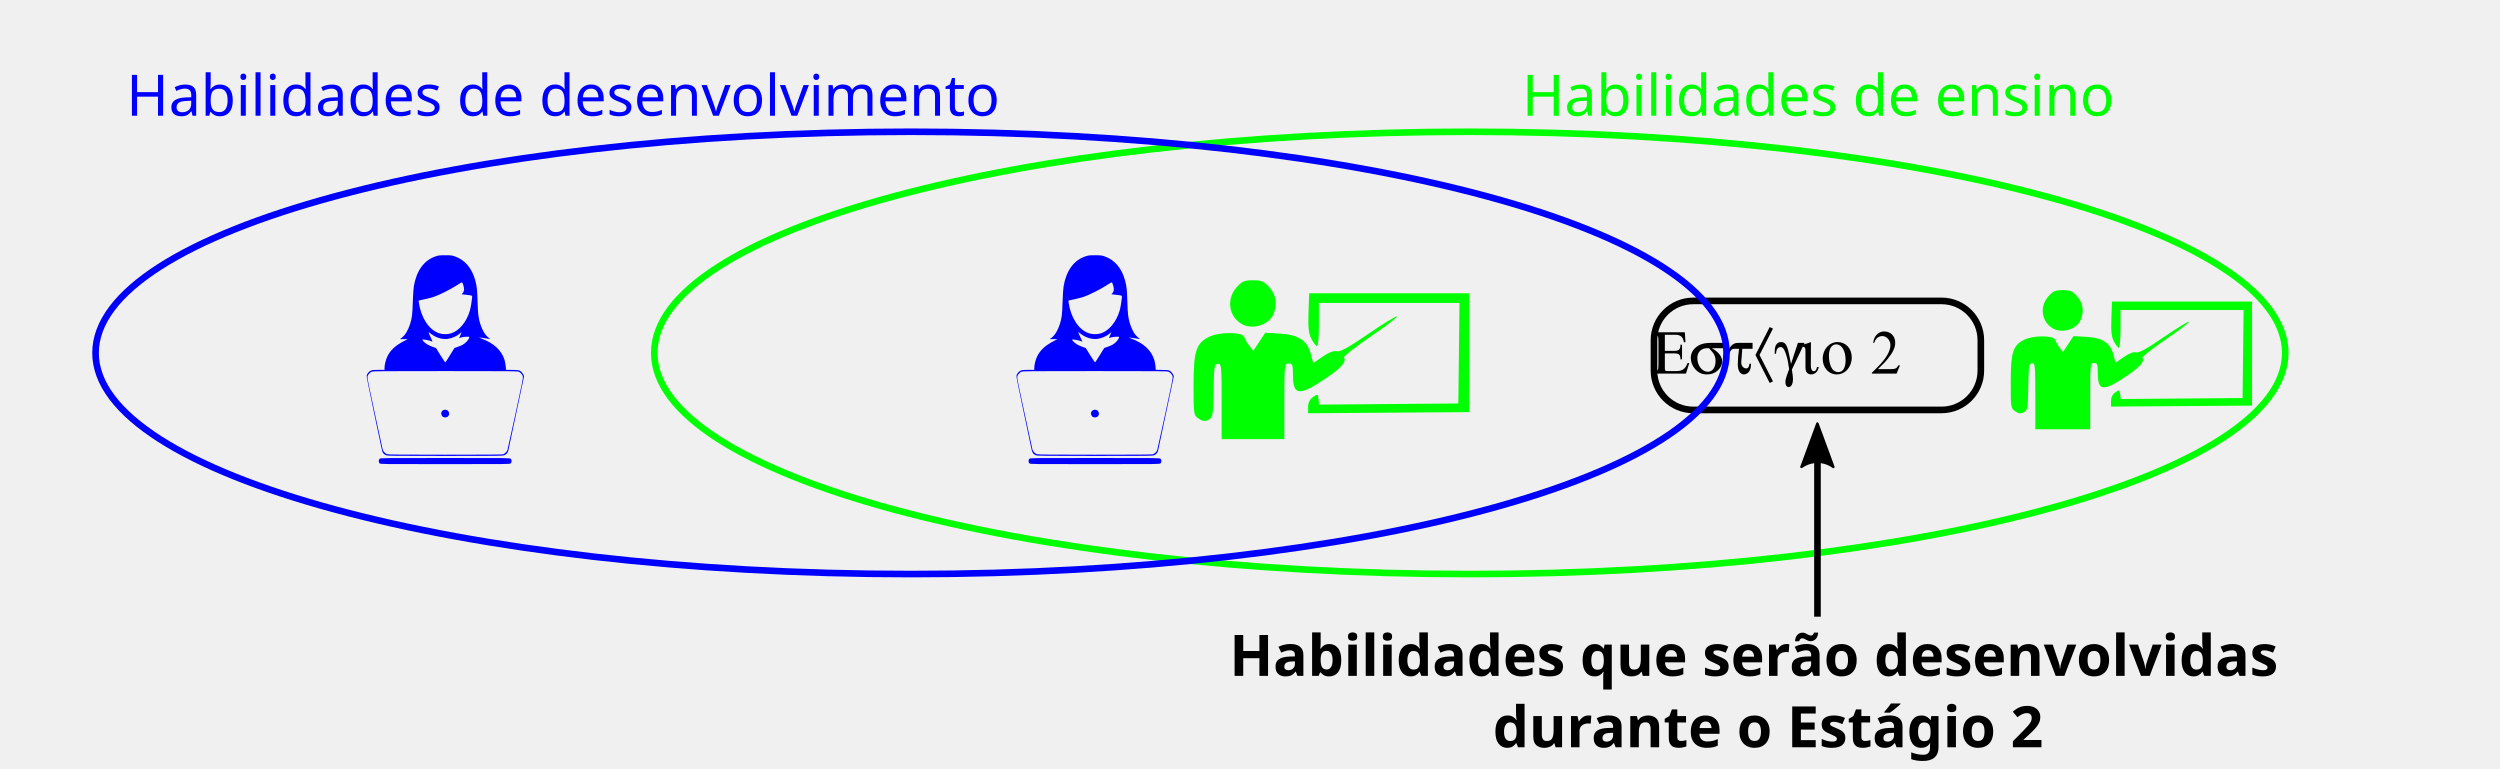
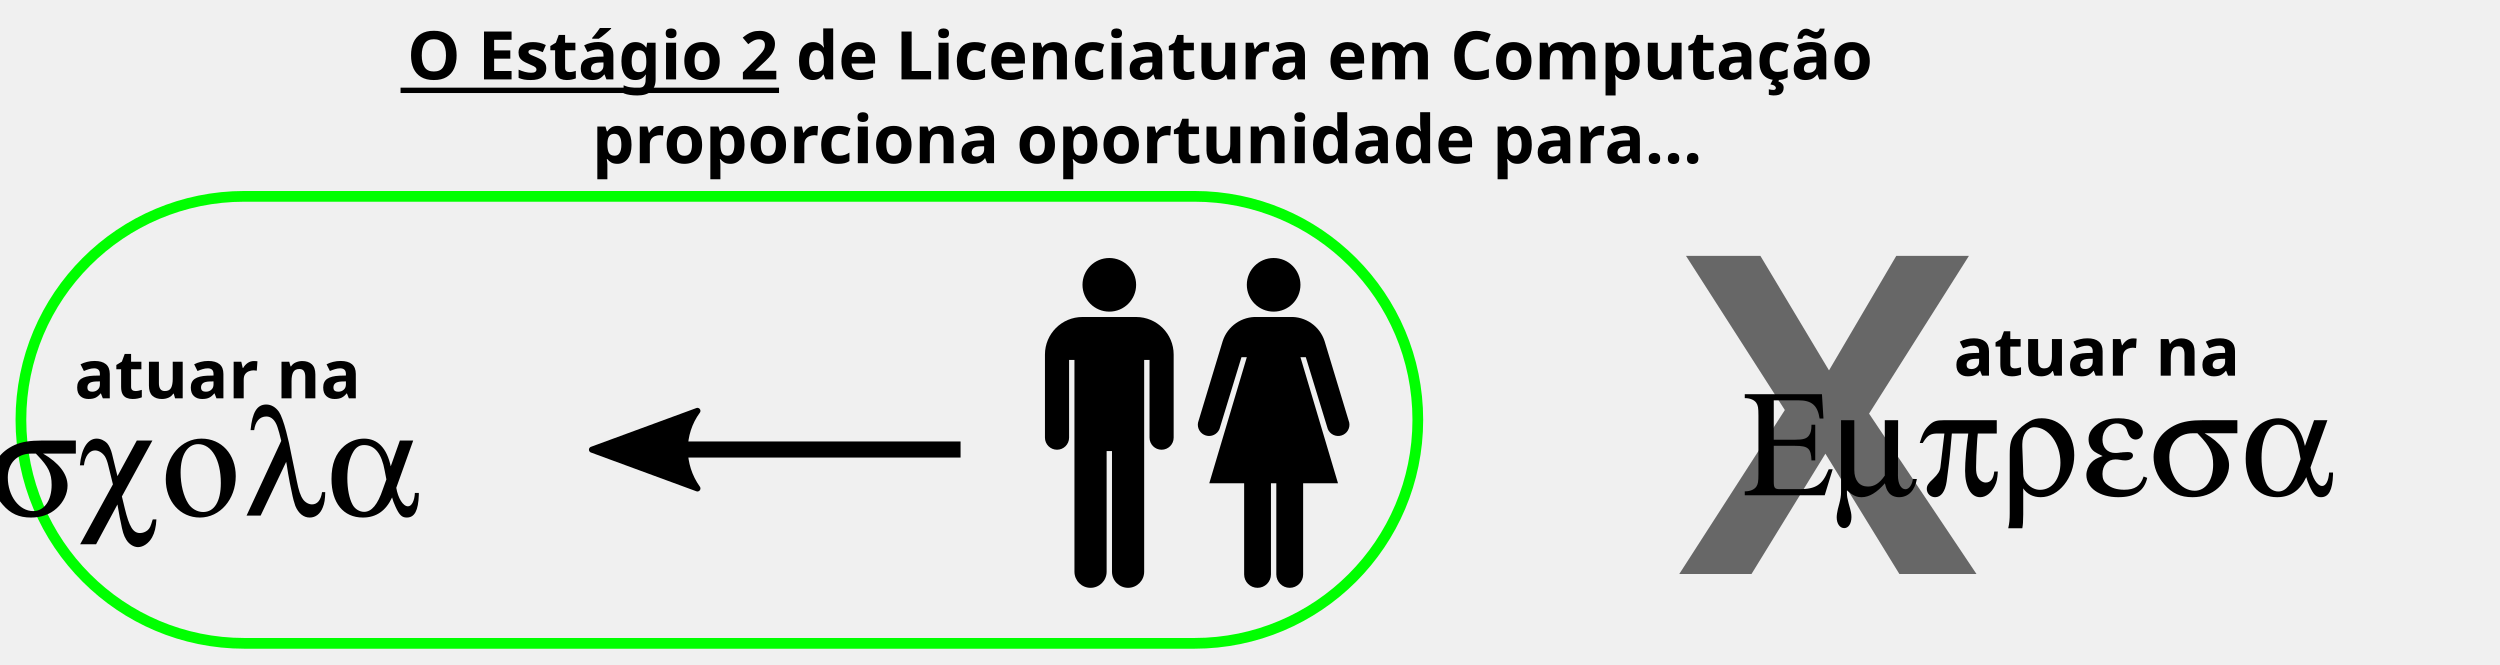
- <svg xmlns="http://www.w3.org/2000/svg" xmlns:xlink="http://www.w3.org/1999/xlink" width="755.837" height="232.21" viewBox="0 0 755.837 232.21" id="svg11637" version="1.1">
-   <defs id="defs11639">
-     <color-profile name="ISO-Uncoated" xlink:href="/usr/share/color/icc/ISOuncoated.icc" id="color-profile12868" />
+ <svg xmlns="http://www.w3.org/2000/svg" xmlns:xlink="http://www.w3.org/1999/xlink" width="466.17" height="123.965" viewBox="0 0 466.17 123.965" id="svg2" version="1.1">
+   <defs id="defs4">
+     <marker style="overflow:visible" id="marker11157" refX="0" refY="0" orient="auto">
+       <path transform="scale(-0.6,-0.6)" d="M 8.719,4.034 -2.207,0.016 8.719,-4.002 c -1.745,2.372 -1.735,5.617 -6e-7,8.035 z" style="fill:#000000;fill-opacity:1;fill-rule:evenodd;stroke:#000000;stroke-width:0.625;stroke-linejoin:round;stroke-opacity:1" id="path11159" />
+     </marker>
+     <marker orient="auto" refY="0" refX="0" id="marker11095" style="overflow:visible">
+       <path id="path11097" style="fill:#000000;fill-opacity:1;fill-rule:evenodd;stroke:#000000;stroke-width:0.625;stroke-linejoin:round;stroke-opacity:1" d="M 8.719,4.034 -2.207,0.016 8.719,-4.002 c -1.745,2.372 -1.735,5.617 -6e-7,8.035 z" transform="scale(-0.6,-0.6)" />
+     </marker>
    <marker orient="auto" refY="0" refX="0" id="Arrow2Mend" style="overflow:visible">
-       <path id="path9269" style="fill:#000000;fill-opacity:1;fill-rule:evenodd;stroke:#000000;stroke-width:0.625;stroke-linejoin:round;stroke-opacity:1" d="M 8.719,4.034 -2.207,0.016 8.719,-4.002 c -1.745,2.372 -1.735,5.617 -6e-7,8.035 z" transform="scale(-0.6,-0.6)" />
+       <path id="path9269" style="fill-rule:evenodd;stroke-width:0.625;stroke-linejoin:round" d="M 8.719,4.034 -2.207,0.016 8.719,-4.002 c -1.745,2.372 -1.735,5.617 -6e-7,8.035 z" transform="scale(-0.6,-0.6)" />
    </marker>
+     <symbol id="ToiletsMen">
+       <g style="stroke:none" id="g5180">
+         <circle cx="36" cy="9" r="5" id="circle5182" />
+         <path d="m 24,22 0,15.5 a 2.25,2.25 0 0 0 4.5,0 l 0,-14.5 1,0 0,39.5 a 3,3 0 0 0 6,0 l 0,-22.5 1,0 0,22.5 a 3,3 0 0 0 6,0 l 0,-39.5 1,0 0,14.5 a 2.25,2.25 0 0 0 4.5,0 L 48,22 a 7,7 0 0 0 -7,-7 l -10,0 a 7,7 0 0 0 -7,7 z" id="path5184" />
+       </g>
+     </symbol>
+     <symbol id="ToiletsWomen">
+       <g style="stroke:none" id="g5200">
+         <circle cx="36" cy="10" r="5" id="circle5202" />
+         <path d="m 35.5,64 a 2.5,2.5 0 0 1 -5,0 l 0,-17 -6.5,0 7,-23.5 -1,0 -4.1,13.4 a 2.1,2.1 0 0 1 -4,-1.2 L 26.5,20.5 A 6.5,6.5 0 0 1 33,16 l 6,0 a 6.5,6.5 0 0 1 6.5,4.5 l 4.6,15.2 a 2.1,2.1 0 0 1 -4,1.2 L 42,23.5 l -1,0 7,23.5 -6.5,0 0,17 a 2.5,2.5 0 0 1 -5,0 l 0,-17 -1,0 z" id="path5204" />
+       </g>
+     </symbol>
  </defs>
-   <g id="layer1" transform="translate(-51.26247,-159.358)">
-     <flowRoot xml:space="preserve" id="flowRoot12185" style="font-style:normal;font-variant:normal;font-weight:normal;font-stretch:normal;font-size:28px;line-height:125%;font-family:'Standard Symbols L';-inkscape-font-specification:'Standard Symbols L';text-align:center;letter-spacing:0px;word-spacing:0px;text-anchor:middle;fill:#ffffff;fill-opacity:1;stroke:none;stroke-width:1px;stroke-linecap:butt;stroke-linejoin:miter;stroke-opacity:1">
-       <flowRegion id="flowRegion12187">
-         <rect id="rect12189" width="80.603" height="43.731" x="144.914" y="227.469" style="fill:#ffffff" />
-       </flowRegion>
-       <flowPara id="flowPara12191" />
-     </flowRoot>
-     <ellipse ry="66.862" rx="246.552" cy="266.055" cx="495.622" id="ellipse12206" style="opacity:1;fill:none;fill-opacity:1;stroke:#00ff00;stroke-width:2;stroke-linecap:round;stroke-linejoin:round;stroke-miterlimit:4;stroke-dasharray:none;stroke-dashoffset:0;stroke-opacity:1" />
-     <text xml:space="preserve" style="font-style:normal;font-variant:normal;font-weight:normal;font-stretch:normal;font-size:17.277px;line-height:125%;font-family:'Standard Symbols L';-inkscape-font-specification:'Standard Symbols L';text-align:center;letter-spacing:0px;word-spacing:0px;text-anchor:middle;fill:#0000ff;fill-opacity:1;stroke:none;stroke-width:1px;stroke-linecap:butt;stroke-linejoin:miter;stroke-opacity:1" x="232.306" y="194.342" id="text12255">
-       <tspan x="232.306" y="194.342" id="tspan12259" style="font-style:normal;font-variant:normal;font-weight:normal;font-stretch:normal;font-size:17.277px;line-height:125%;font-family:Purisa;-inkscape-font-specification:'Purisa, Normal';text-align:center;writing-mode:lr-tb;text-anchor:middle;fill:#0000ff;fill-opacity:1">Habilidades de desenvolvimento</tspan>
+   <g id="layer1" transform="translate(-127.2734,0.2695005)">
+     <rect style="opacity:1;fill:none;fill-opacity:1;stroke:#00ff00;stroke-width:2;stroke-linecap:round;stroke-linejoin:round;stroke-miterlimit:4;stroke-dasharray:none;stroke-dashoffset:0;stroke-opacity:1" id="rect3427" width="260.477" height="83.353" x="131.173" y="36.342" ry="41.676" />
+     <g id="g11085" transform="translate(-309.4006,2.283207)">
+       <text id="text9191" y="93.591" x="490.627" style="font-style:normal;font-variant:normal;font-weight:normal;font-stretch:normal;font-size:28px;line-height:125%;font-family:'Standard Symbols L';-inkscape-font-specification:'Standard Symbols L';text-align:center;letter-spacing:0px;word-spacing:0px;text-anchor:middle;fill:#000000;fill-opacity:1;stroke:none;stroke-width:1px;stroke-linecap:butt;stroke-linejoin:miter;stroke-opacity:1" xml:space="preserve">
+         <tspan y="93.591" x="490.627" id="tspan9193">Escola</tspan>
+       </text>
+       <text id="text11049-8" y="71.722" x="490.371" style="font-style:normal;font-variant:normal;font-weight:normal;font-stretch:normal;font-size:15px;line-height:125%;font-family:'Standard Symbols L';-inkscape-font-specification:'Standard Symbols L';text-align:center;letter-spacing:0px;word-spacing:0px;text-anchor:middle;fill:#000000;fill-opacity:1;stroke:none;stroke-width:1px;stroke-linecap:butt;stroke-linejoin:miter;stroke-opacity:1" xml:space="preserve">
+         <tspan style="font-style:normal;font-variant:normal;font-weight:bold;font-stretch:normal;font-size:12.5px;line-height:125%;font-family:Purisa;-inkscape-font-specification:'Purisa Bold';text-align:center;writing-mode:lr-tb;text-anchor:middle" y="71.722" x="490.371" id="tspan11051-0">atuar na</tspan>
+       </text>
+     </g>
+     <g id="g11079" transform="translate(337.895,-0.6476018)">
+       <text id="text9191-6" y="92.729" x="193.745" style="font-style:normal;font-variant:normal;font-weight:normal;font-stretch:normal;font-size:28px;line-height:125%;font-family:'Standard Symbols L';-inkscape-font-specification:'Standard Symbols L';text-align:center;letter-spacing:0px;word-spacing:0px;text-anchor:middle;fill:#000000;fill-opacity:1;stroke:none;stroke-width:1px;stroke-linecap:butt;stroke-linejoin:miter;stroke-opacity:1" xml:space="preserve">
+         <tspan y="92.729" x="193.745" id="tspan9193-2">Empresa</tspan>
+       </text>
+       <text id="text11049-3" y="70.427" x="193.489" style="font-style:normal;font-variant:normal;font-weight:normal;font-stretch:normal;font-size:15px;line-height:125%;font-family:'Standard Symbols L';-inkscape-font-specification:'Standard Symbols L';text-align:center;letter-spacing:0px;word-spacing:0px;text-anchor:middle;fill:#000000;fill-opacity:1;stroke:none;stroke-width:1px;stroke-linecap:butt;stroke-linejoin:miter;stroke-opacity:1" xml:space="preserve">
+         <tspan style="font-style:normal;font-variant:normal;font-weight:bold;font-stretch:normal;font-size:12.5px;line-height:125%;font-family:Purisa;-inkscape-font-specification:'Purisa Bold';text-align:center;writing-mode:lr-tb;text-anchor:middle" y="70.427" x="193.489" id="tspan11051-6">atuar na</tspan>
+       </text>
+     </g>
+     <path style="fill:none;fill-rule:evenodd;stroke:#000000;stroke-width:3;stroke-linecap:butt;stroke-linejoin:miter;stroke-miterlimit:4;stroke-dasharray:none;stroke-opacity:1;marker-end:url(#marker11095)" d="m 306.387,83.55 -64.76,0" id="path11091" />
+     <text xml:space="preserve" style="font-style:normal;font-variant:normal;font-weight:normal;font-stretch:normal;font-size:15px;line-height:125%;font-family:'Standard Symbols L';-inkscape-font-specification:'Standard Symbols L';text-align:center;letter-spacing:0px;word-spacing:0px;text-anchor:middle;fill:#000000;fill-opacity:1;stroke:none;stroke-width:1px;stroke-linecap:butt;stroke-linejoin:miter;stroke-opacity:1" x="350.559" y="14.53" id="text11049-3-2">
+       <tspan x="354.599" y="14.53" style="font-style:normal;font-variant:normal;font-weight:bold;font-stretch:normal;font-size:12.5px;line-height:125%;font-family:Purisa;-inkscape-font-specification:'Purisa Bold';text-align:center;writing-mode:lr-tb;text-anchor:middle" id="tspan11522">O Estágio 2 de Licenciatura em Computação </tspan>
+       <tspan x="350.559" y="30.155" style="font-style:normal;font-variant:normal;font-weight:bold;font-stretch:normal;font-size:12.5px;line-height:125%;font-family:Purisa;-inkscape-font-specification:'Purisa Bold';text-align:center;writing-mode:lr-tb;text-anchor:middle" id="tspan11602">proporciona oportunidade para...</tspan>
    </text>
-     <text xml:space="preserve" style="font-style:normal;font-variant:normal;font-weight:normal;font-stretch:normal;font-size:17.277px;line-height:125%;font-family:'Standard Symbols L';-inkscape-font-specification:'Standard Symbols L';text-align:center;letter-spacing:0px;word-spacing:0px;text-anchor:middle;fill:#00ff00;fill-opacity:1;stroke:none;stroke-width:1px;stroke-linecap:butt;stroke-linejoin:miter;stroke-opacity:1" x="611.787" y="194.342" id="text12255-1">
-       <tspan x="611.787" y="194.342" id="tspan12259-2" style="font-style:normal;font-variant:normal;font-weight:normal;font-stretch:normal;font-size:17.277px;line-height:125%;font-family:Purisa;-inkscape-font-specification:'Purisa, Normal';text-align:center;writing-mode:lr-tb;text-anchor:middle;fill:#00ff00;fill-opacity:1">Habilidades de ensino</tspan>
+     <g id="g11559" transform="translate(5.841339,0)">
+       <use transform="translate(292.2821,43.84042)" height="100%" width="100%" y="0" x="0" xlink:href="#ToiletsMen" style="fill:#000000;stroke:#000000" id="use9142" />
+       <use transform="translate(322.9245,42.84042)" height="100%" width="100%" y="0" x="0" xlink:href="#ToiletsWomen" style="fill:#000000;stroke:#000000" id="use11541" />
+     </g>
+     <text xml:space="preserve" style="font-style:normal;font-variant:normal;font-weight:normal;font-stretch:normal;font-size:99.718px;line-height:125%;font-family:'Standard Symbols L';-inkscape-font-specification:'Standard Symbols L';text-align:center;letter-spacing:0px;word-spacing:0px;text-anchor:middle;opacity:0.574;fill:#000000;fill-opacity:1;stroke:none;stroke-width:1px;stroke-linecap:butt;stroke-linejoin:miter;stroke-opacity:1" x="530.44" y="106.766" id="text11049-3-2-2">
+       <tspan x="530.44" y="106.766" style="font-style:normal;font-variant:normal;font-weight:bold;font-stretch:normal;font-size:83.098px;line-height:125%;font-family:Purisa;-inkscape-font-specification:'Purisa Bold';text-align:center;writing-mode:lr-tb;text-anchor:middle;fill:#000000" id="tspan11602-8">X</tspan>
    </text>
-     <text xml:space="preserve" style="font-style:normal;font-variant:normal;font-weight:normal;font-stretch:normal;font-size:17.277px;line-height:125%;font-family:'Standard Symbols L';-inkscape-font-specification:'Standard Symbols L';text-align:center;letter-spacing:0px;word-spacing:0px;text-anchor:middle;fill:#000000;fill-opacity:1;stroke:none;stroke-width:1px;stroke-linecap:butt;stroke-linejoin:miter;stroke-opacity:1" x="596.609" y="363.687" id="text12255-1-1">
-       <tspan x="596.609" y="363.687" style="font-style:normal;font-variant:normal;font-weight:bold;font-stretch:normal;font-size:17.277px;line-height:125%;font-family:Purisa;-inkscape-font-specification:'Purisa Bold';text-align:center;writing-mode:lr-tb;text-anchor:middle" id="tspan8273">Habilidades que serão desenvolvidas</tspan>
-       <tspan x="596.609" y="385.283" style="font-style:normal;font-variant:normal;font-weight:bold;font-stretch:normal;font-size:17.277px;line-height:125%;font-family:Purisa;-inkscape-font-specification:'Purisa Bold';text-align:center;writing-mode:lr-tb;text-anchor:middle" id="tspan8275">durante o Estágio 2</tspan>
-     </text>
-     <path style="fill:none;fill-rule:evenodd;stroke:#000000;stroke-width:2;stroke-linecap:butt;stroke-linejoin:miter;stroke-miterlimit:4;stroke-dasharray:none;stroke-opacity:1;marker-end:url(#Arrow2Mend)" d="m 600.746,345.803 0,-55.736" id="path12309" />
-     <rect style="opacity:1;fill:none;fill-opacity:1;stroke:#000000;stroke-width:2;stroke-linecap:round;stroke-linejoin:round;stroke-miterlimit:4;stroke-dasharray:none;stroke-dashoffset:0;stroke-opacity:1" id="rect12248" width="98.822" height="32.964" x="551.316" y="250.331" ry="11.888" />
-     <text xml:space="preserve" style="font-style:normal;font-variant:normal;font-weight:normal;font-stretch:normal;font-size:18.716px;line-height:125%;font-family:'Standard Symbols L';-inkscape-font-specification:'Standard Symbols L';text-align:center;letter-spacing:0px;word-spacing:0px;text-anchor:middle;fill:#000000;fill-opacity:1;stroke:none;stroke-width:1px;stroke-linecap:butt;stroke-linejoin:miter;stroke-opacity:1" x="595.715" y="274.287" id="text12237" transform="scale(1.007256,0.9927959)">
-       <tspan id="tspan12239" x="595.715" y="274.287">Estágio 2</tspan>
-     </text>
-     <ellipse style="opacity:1;fill:none;fill-opacity:1;stroke:#0000ff;stroke-width:2;stroke-linecap:round;stroke-linejoin:round;stroke-miterlimit:4;stroke-dasharray:none;stroke-dashoffset:0;stroke-opacity:1" id="ellipse12208" cx="326.699" cy="266.055" rx="246.552" ry="66.862" />
-     <path style="fill:#00ff00;fill-opacity:1" d="m 666.613,279.082 c 0,-9.153 -0.087,-10.039 -0.972,-9.868 -1.04,0.2 -1.018,0.042 -1.205,8.889 -0.099,4.682 -0.244,5.344 -1.294,5.906 -0.92,0.492 -1.492,0.43 -2.575,-0.279 -1.363,-0.893 -1.392,-1.077 -1.391,-8.767 8.7e-4,-9.057 0.666,-11.193 4.005,-12.861 2.797,-1.397 8.946,-1.398 9.412,-8.5e-4 0.184,0.551 0.797,1.601 1.363,2.334 l 1.029,1.333 1.586,-2.396 1.586,-2.396 3.826,0.216 c 4.923,0.278 7.266,1.804 8.214,5.348 l 0.663,2.479 2.51,-1.727 c 1.636,-1.125 2.929,-1.617 3.714,-1.412 0.876,0.229 3.134,-1.011 8.294,-4.557 3.9,-2.679 7.348,-4.786 7.662,-4.681 0.314,0.105 -2.783,2.478 -6.883,5.274 -4.1,2.796 -7.319,5.303 -7.154,5.572 0.745,1.205 -0.721,2.845 -5.217,5.837 -6.726,4.476 -8.288,4.253 -8.288,-1.183 0,-2.651 -0.144,-3.033 -1.144,-3.033 -1.101,0 -1.144,0.381 -1.144,10.014 l 0,10.014 -8.297,0 -8.297,0 0,-10.056 z m 22.888,1.512 c 0,-1.103 0.447,-2.007 1.287,-2.599 1.231,-0.868 1.295,-0.844 1.469,0.548 l 0.182,1.455 18.415,-0.151 18.415,-0.151 0.154,-13.304 0.154,-13.304 -18.607,0 -18.607,0 0,5.722 c 0,3.147 -0.217,5.722 -0.482,5.722 -0.265,0 -0.926,-0.837 -1.467,-1.86 -0.771,-1.455 -0.946,-2.981 -0.805,-7.01 l 0.18,-5.15 21.172,0 21.172,0 0,15.736 0,15.736 -21.315,0.15 -21.315,0.15 0,-1.691 z M 672.049,258.719 c -3.57,-1.963 -4.276,-6.637 -1.477,-9.77 1.433,-1.604 2.047,-1.869 4.339,-1.869 2.291,0 2.905,0.264 4.339,1.869 1.831,2.049 2.185,4.672 0.986,7.303 -1.221,2.68 -5.47,3.96 -8.186,2.467 z" id="path12780" />
-     <path style="fill:#0000ff;fill-opacity:1" d="m 166.028,299.439 c -0.153,-0.153 -0.248,-0.413 -0.248,-0.682 0,-0.269 0.094,-0.528 0.248,-0.682 0.246,-0.246 0.413,-0.248 19.832,-0.248 19.419,0 19.587,10e-4 19.832,0.248 0.153,0.153 0.248,0.413 0.248,0.682 0,0.269 -0.094,0.528 -0.248,0.682 -0.246,0.246 -0.413,0.248 -19.832,0.248 -19.419,0 -19.587,-9.9e-4 -19.832,-0.248 z m 1.987,-2.427 c -0.908,-0.394 -1.147,-0.796 -1.482,-2.492 -0.132,-0.669 -1.196,-5.706 -2.364,-11.194 -1.398,-6.566 -2.099,-10.105 -2.051,-10.348 0.12,-0.607 0.633,-1.255 1.214,-1.536 0.478,-0.231 0.762,-0.263 2.363,-0.263 l 1.82,0 0,-0.563 c 0,-0.957 0.362,-2.428 0.853,-3.465 0.885,-1.869 2.376,-3.277 4.852,-4.58 l 1.298,-0.683 -1.164,-0.003 -1.164,-0.003 0.561,-0.428 c 1.016,-0.776 1.9,-2.239 2.499,-4.139 0.571,-1.81 0.7,-2.859 0.818,-6.651 0.066,-2.118 0.19,-4.053 0.302,-4.71 0.809,-4.759 3.057,-7.871 6.555,-9.072 0.942,-0.324 1.154,-0.349 2.937,-0.349 1.783,0 1.994,0.025 2.937,0.349 3.013,1.035 5.179,3.594 6.155,7.274 0.49,1.848 0.592,2.794 0.699,6.507 0.106,3.687 0.248,4.836 0.821,6.653 0.6,1.903 1.478,3.355 2.511,4.151 0.543,0.418 0.554,0.438 0.202,0.367 -0.564,-0.114 -2.89,-0.45 -3.067,-0.443 -0.086,0.004 0.263,0.162 0.774,0.353 3.66,1.366 5.974,3.508 6.882,6.371 0.169,0.531 0.342,1.434 0.386,2.006 l 0.08,1.04 1.944,0.039 c 1.87,0.038 1.963,0.052 2.446,0.372 0.318,0.21 0.608,0.55 0.789,0.925 l 0.287,0.592 -0.279,1.368 c -0.608,2.98 -4.37,20.732 -4.483,21.153 -0.166,0.621 -0.568,1.092 -1.164,1.362 -0.485,0.22 -1.23,0.23 -17.921,0.227 -15.231,-0.001 -17.469,-0.026 -17.845,-0.189 z m 35.363,-0.291 c 0.496,-0.188 1.175,-0.859 1.303,-1.285 0.065,-0.218 1.164,-5.197 2.443,-11.064 1.809,-8.302 2.305,-10.769 2.238,-11.127 -0.103,-0.549 -0.658,-1.218 -1.24,-1.495 -0.382,-0.181 -2.435,-0.2 -22.261,-0.2 -19.826,0 -21.879,0.018 -22.261,0.2 -0.582,0.276 -1.137,0.945 -1.24,1.495 -0.067,0.359 0.426,2.818 2.234,11.127 1.276,5.867 2.345,10.791 2.375,10.943 0.076,0.383 0.775,1.151 1.226,1.348 0.303,0.132 3.648,0.164 17.626,0.168 10.389,0.003 17.373,-0.041 17.556,-0.111 z m -18.216,-11.345 c -0.348,-0.244 -0.587,-0.857 -0.488,-1.253 0.286,-1.14 1.938,-1.219 2.304,-0.111 0.27,0.817 -0.257,1.544 -1.117,1.544 -0.242,0 -0.557,-0.081 -0.699,-0.181 z m 2.165,-18.648 1.323,-2.151 1.139,-0.403 c 1.21,-0.429 1.673,-0.697 2.436,-1.412 0.46,-0.431 0.95,-1.211 0.95,-1.512 0,-0.206 -2.054,-0.064 -2.647,0.184 -0.249,0.104 -0.452,0.169 -0.452,0.145 0,-0.024 0.167,-0.417 0.372,-0.873 0.205,-0.456 0.372,-0.857 0.372,-0.892 0,-0.035 -0.193,0.106 -0.429,0.313 -0.991,0.87 -2.608,1.568 -3.95,1.706 -1.63,0.167 -3.54,-0.454 -4.96,-1.612 -0.837,-0.682 -0.837,-0.664 -0.008,1.121 0.301,0.648 0.547,1.223 0.547,1.278 0,0.055 -0.212,-0.005 -0.472,-0.134 -0.515,-0.255 -2.441,-0.583 -2.583,-0.44 -0.128,0.128 0.66,0.917 1.389,1.39 0.345,0.224 1.098,0.571 1.673,0.772 l 1.047,0.366 1.353,2.19 c 0.744,1.205 1.404,2.174 1.465,2.153 0.062,-0.021 0.708,-1.006 1.436,-2.189 z m 0.288,-6.577 c 2.444,-0.755 4.684,-3.427 5.667,-6.76 0.267,-0.906 0.565,-2.562 0.694,-3.859 0.089,-0.891 0.236,-0.806 -1.823,-1.05 l -1.332,-0.158 0.232,-0.256 c 0.381,-0.419 0.511,-0.766 0.511,-1.358 0,-0.549 -0.408,-1.865 -0.618,-1.995 -0.058,-0.036 -0.794,0.384 -1.634,0.933 -1.811,1.184 -5.291,2.932 -6.858,3.446 -0.614,0.201 -1.785,0.512 -2.603,0.691 -0.818,0.179 -1.613,0.353 -1.767,0.387 -0.252,0.056 -0.273,0.114 -0.206,0.586 0.656,4.632 3.054,8.307 6.097,9.344 1.087,0.371 2.534,0.389 3.641,0.047 z" id="path12806" />
-     <path style="fill:#0000ff;fill-opacity:1" d="m 362.477,299.439 c -0.153,-0.153 -0.248,-0.413 -0.248,-0.682 0,-0.269 0.094,-0.528 0.248,-0.682 0.246,-0.246 0.413,-0.248 19.832,-0.248 19.419,0 19.587,10e-4 19.832,0.248 0.153,0.153 0.248,0.413 0.248,0.682 0,0.269 -0.094,0.528 -0.248,0.682 -0.246,0.246 -0.413,0.248 -19.832,0.248 -19.419,0 -19.587,-10e-4 -19.832,-0.248 z m 1.987,-2.427 c -0.908,-0.394 -1.147,-0.796 -1.482,-2.492 -0.132,-0.669 -1.196,-5.706 -2.364,-11.194 -1.398,-6.566 -2.099,-10.105 -2.051,-10.348 0.12,-0.607 0.633,-1.255 1.214,-1.536 0.478,-0.231 0.762,-0.263 2.363,-0.263 l 1.82,0 0,-0.563 c 0,-0.957 0.362,-2.428 0.853,-3.465 0.885,-1.869 2.376,-3.277 4.852,-4.58 l 1.298,-0.683 -1.164,-0.003 -1.164,-0.003 0.561,-0.428 c 1.016,-0.776 1.9,-2.239 2.499,-4.139 0.571,-1.81 0.7,-2.859 0.818,-6.651 0.066,-2.118 0.19,-4.053 0.302,-4.71 0.809,-4.759 3.057,-7.871 6.555,-9.072 0.942,-0.324 1.154,-0.349 2.937,-0.349 1.783,0 1.994,0.025 2.937,0.349 3.013,1.035 5.179,3.594 6.155,7.274 0.49,1.848 0.592,2.794 0.699,6.507 0.106,3.687 0.248,4.836 0.821,6.653 0.6,1.903 1.478,3.355 2.511,4.151 0.543,0.418 0.554,0.438 0.202,0.367 -0.564,-0.114 -2.89,-0.45 -3.067,-0.443 -0.086,0.004 0.263,0.162 0.774,0.353 3.66,1.366 5.974,3.508 6.882,6.371 0.169,0.531 0.342,1.434 0.386,2.006 l 0.08,1.04 1.944,0.039 c 1.87,0.038 1.963,0.052 2.446,0.372 0.318,0.21 0.608,0.55 0.789,0.925 l 0.287,0.592 -0.279,1.368 c -0.608,2.98 -4.37,20.732 -4.483,21.153 -0.166,0.621 -0.568,1.092 -1.164,1.362 -0.485,0.22 -1.23,0.23 -17.921,0.227 -15.231,-0.001 -17.469,-0.026 -17.845,-0.189 z m 35.363,-0.291 c 0.496,-0.188 1.175,-0.859 1.303,-1.285 0.065,-0.218 1.164,-5.197 2.443,-11.064 1.809,-8.302 2.305,-10.769 2.238,-11.127 -0.103,-0.549 -0.658,-1.218 -1.24,-1.495 -0.382,-0.181 -2.435,-0.2 -22.261,-0.2 -19.826,0 -21.879,0.018 -22.261,0.2 -0.582,0.276 -1.137,0.945 -1.24,1.495 -0.067,0.359 0.426,2.818 2.234,11.127 1.276,5.867 2.345,10.791 2.375,10.943 0.076,0.383 0.775,1.151 1.226,1.348 0.303,0.132 3.648,0.164 17.626,0.168 10.389,0.003 17.373,-0.041 17.556,-0.111 z m -18.216,-11.345 c -0.348,-0.244 -0.587,-0.857 -0.488,-1.253 0.286,-1.14 1.938,-1.219 2.304,-0.111 0.27,0.817 -0.257,1.544 -1.117,1.544 -0.242,0 -0.557,-0.081 -0.699,-0.181 z m 2.165,-18.648 1.323,-2.151 1.139,-0.403 c 1.21,-0.429 1.673,-0.697 2.436,-1.412 0.46,-0.431 0.95,-1.211 0.95,-1.512 0,-0.206 -2.054,-0.064 -2.647,0.184 -0.249,0.104 -0.452,0.169 -0.452,0.145 0,-0.024 0.167,-0.417 0.372,-0.873 0.205,-0.456 0.372,-0.857 0.372,-0.892 0,-0.035 -0.193,0.106 -0.429,0.313 -0.991,0.87 -2.608,1.568 -3.95,1.706 -1.63,0.167 -3.54,-0.454 -4.96,-1.612 -0.837,-0.682 -0.837,-0.664 -0.008,1.121 0.301,0.648 0.547,1.223 0.547,1.278 0,0.055 -0.212,-0.005 -0.472,-0.134 -0.515,-0.255 -2.441,-0.583 -2.583,-0.44 -0.128,0.128 0.66,0.917 1.389,1.39 0.345,0.224 1.098,0.571 1.673,0.772 l 1.047,0.366 1.353,2.19 c 0.744,1.205 1.404,2.174 1.465,2.153 0.062,-0.021 0.708,-1.006 1.436,-2.189 z m 0.288,-6.577 c 2.444,-0.755 4.684,-3.427 5.667,-6.76 0.267,-0.906 0.565,-2.562 0.694,-3.859 0.089,-0.891 0.236,-0.806 -1.823,-1.05 l -1.332,-0.158 0.232,-0.256 c 0.381,-0.419 0.511,-0.766 0.511,-1.358 0,-0.549 -0.408,-1.865 -0.618,-1.995 -0.058,-0.036 -0.794,0.384 -1.634,0.933 -1.811,1.184 -5.291,2.932 -6.858,3.446 -0.614,0.201 -1.785,0.512 -2.603,0.691 -0.818,0.179 -1.613,0.353 -1.767,0.387 -0.252,0.056 -0.273,0.114 -0.206,0.586 0.656,4.632 3.054,8.307 6.097,9.344 1.087,0.371 2.534,0.389 3.641,0.047 z" id="path12806-5" />
-     <path style="fill:#00ff00;fill-opacity:1" d="m 420.608,280.641 c 0,-10.453 -0.1,-11.465 -1.11,-11.27 -1.188,0.229 -1.163,0.048 -1.377,10.151 -0.113,5.347 -0.279,6.103 -1.478,6.745 -1.051,0.562 -1.704,0.492 -2.941,-0.319 -1.556,-1.02 -1.59,-1.23 -1.589,-10.012 10e-4,-10.343 0.761,-12.783 4.573,-14.687 3.194,-1.596 10.217,-1.596 10.749,-9.7e-4 0.21,0.629 0.91,1.829 1.556,2.666 l 1.175,1.522 1.811,-2.737 1.811,-2.737 4.37,0.247 c 5.622,0.318 8.298,2.06 9.381,6.107 l 0.757,2.831 2.866,-1.972 c 1.868,-1.285 3.345,-1.847 4.241,-1.613 1.001,0.262 3.579,-1.155 9.472,-5.204 4.454,-3.06 8.391,-5.465 8.75,-5.346 0.359,0.12 -3.179,2.83 -7.861,6.024 -4.683,3.193 -8.359,6.057 -8.17,6.363 0.851,1.376 -0.823,3.249 -5.958,6.666 -7.681,5.112 -9.466,4.857 -9.466,-1.35 0,-3.028 -0.164,-3.463 -1.307,-3.463 -1.257,0 -1.307,0.436 -1.307,11.436 l 0,11.436 -9.476,0 -9.476,0 0,-11.484 z m 26.139,1.727 c 0,-1.26 0.511,-2.292 1.47,-2.968 1.406,-0.991 1.48,-0.963 1.678,0.625 l 0.208,1.662 21.031,-0.172 21.031,-0.172 0.175,-15.194 0.175,-15.194 -21.25,0 -21.25,0 0,6.535 c 0,3.594 -0.248,6.535 -0.551,6.535 -0.303,0 -1.057,-0.956 -1.676,-2.124 -0.88,-1.661 -1.081,-3.405 -0.92,-8.005 l 0.206,-5.881 24.179,0 24.179,0 0,17.971 0,17.971 -24.342,0.171 -24.342,0.171 0,-1.931 z m -19.931,-24.982 c -4.077,-2.242 -4.884,-7.58 -1.687,-11.157 1.637,-1.832 2.338,-2.134 4.955,-2.134 2.617,0 3.318,0.302 4.955,2.134 2.091,2.34 2.495,5.335 1.126,8.34 -1.394,3.06 -6.247,4.523 -9.348,2.817 z" id="path12780-3" />
+     <path style="fill:none;fill-rule:evenodd;stroke:#000000;stroke-width:1px;stroke-linecap:butt;stroke-linejoin:miter;stroke-opacity:1" d="m 201.963,16.577 70.576,0" id="path11633" />
  </g>
</svg>
